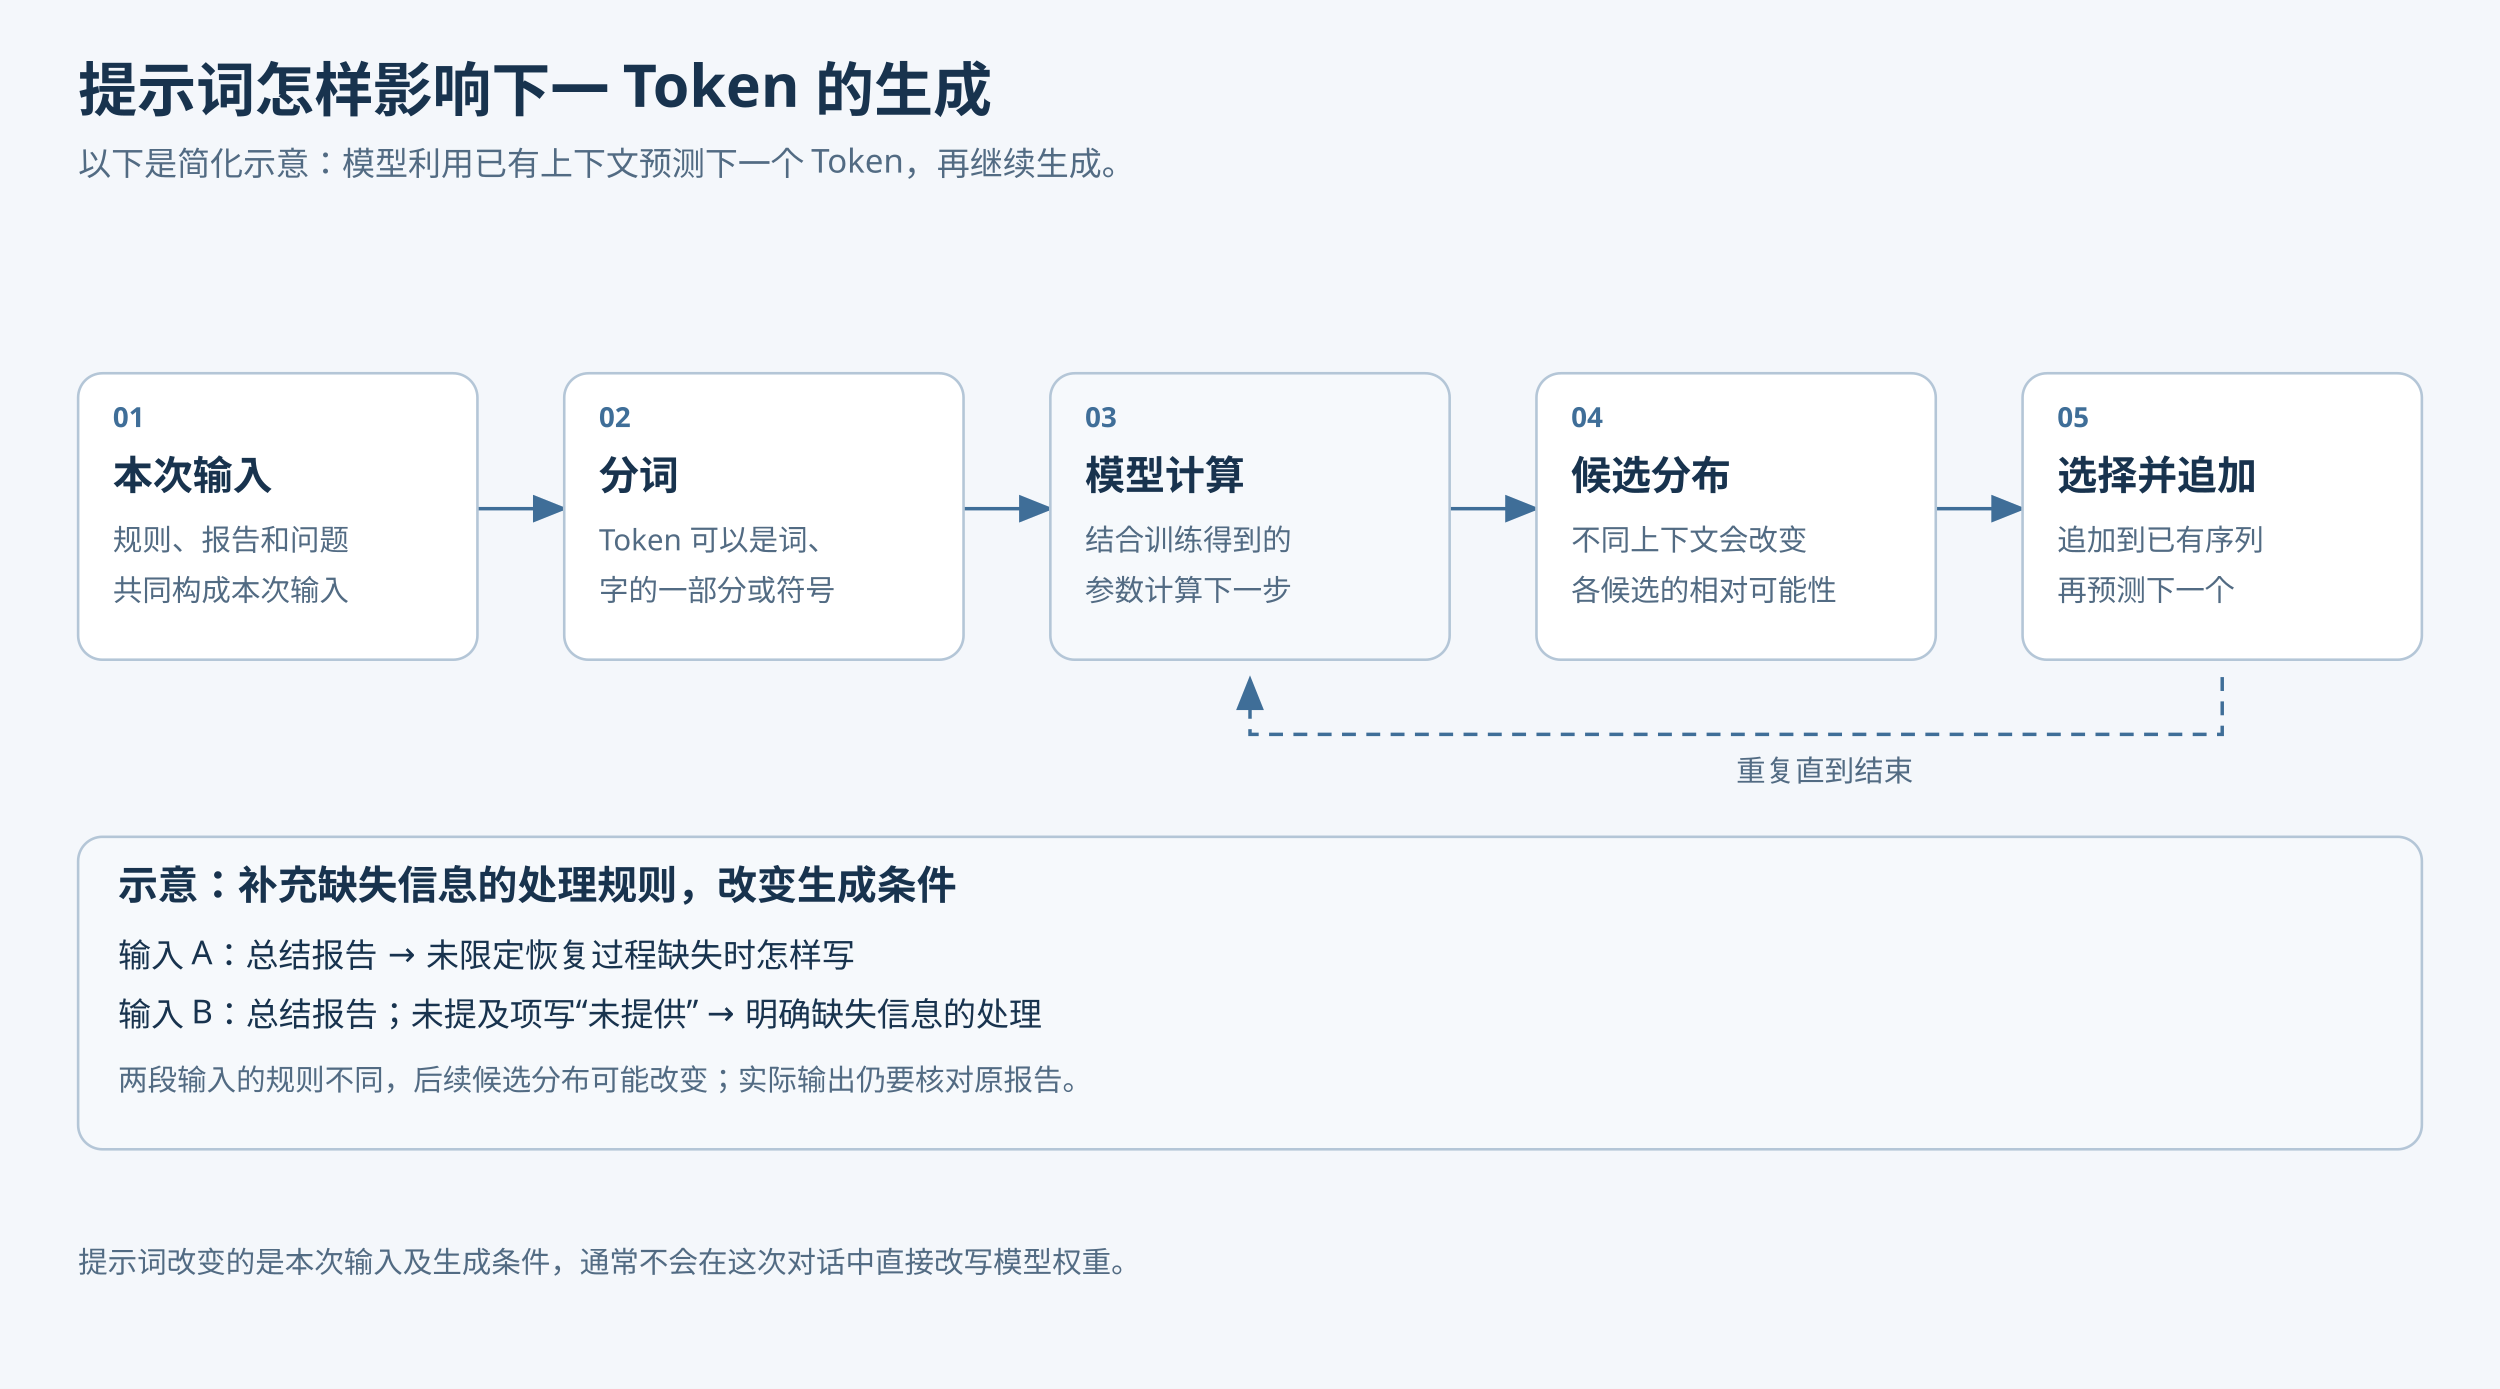
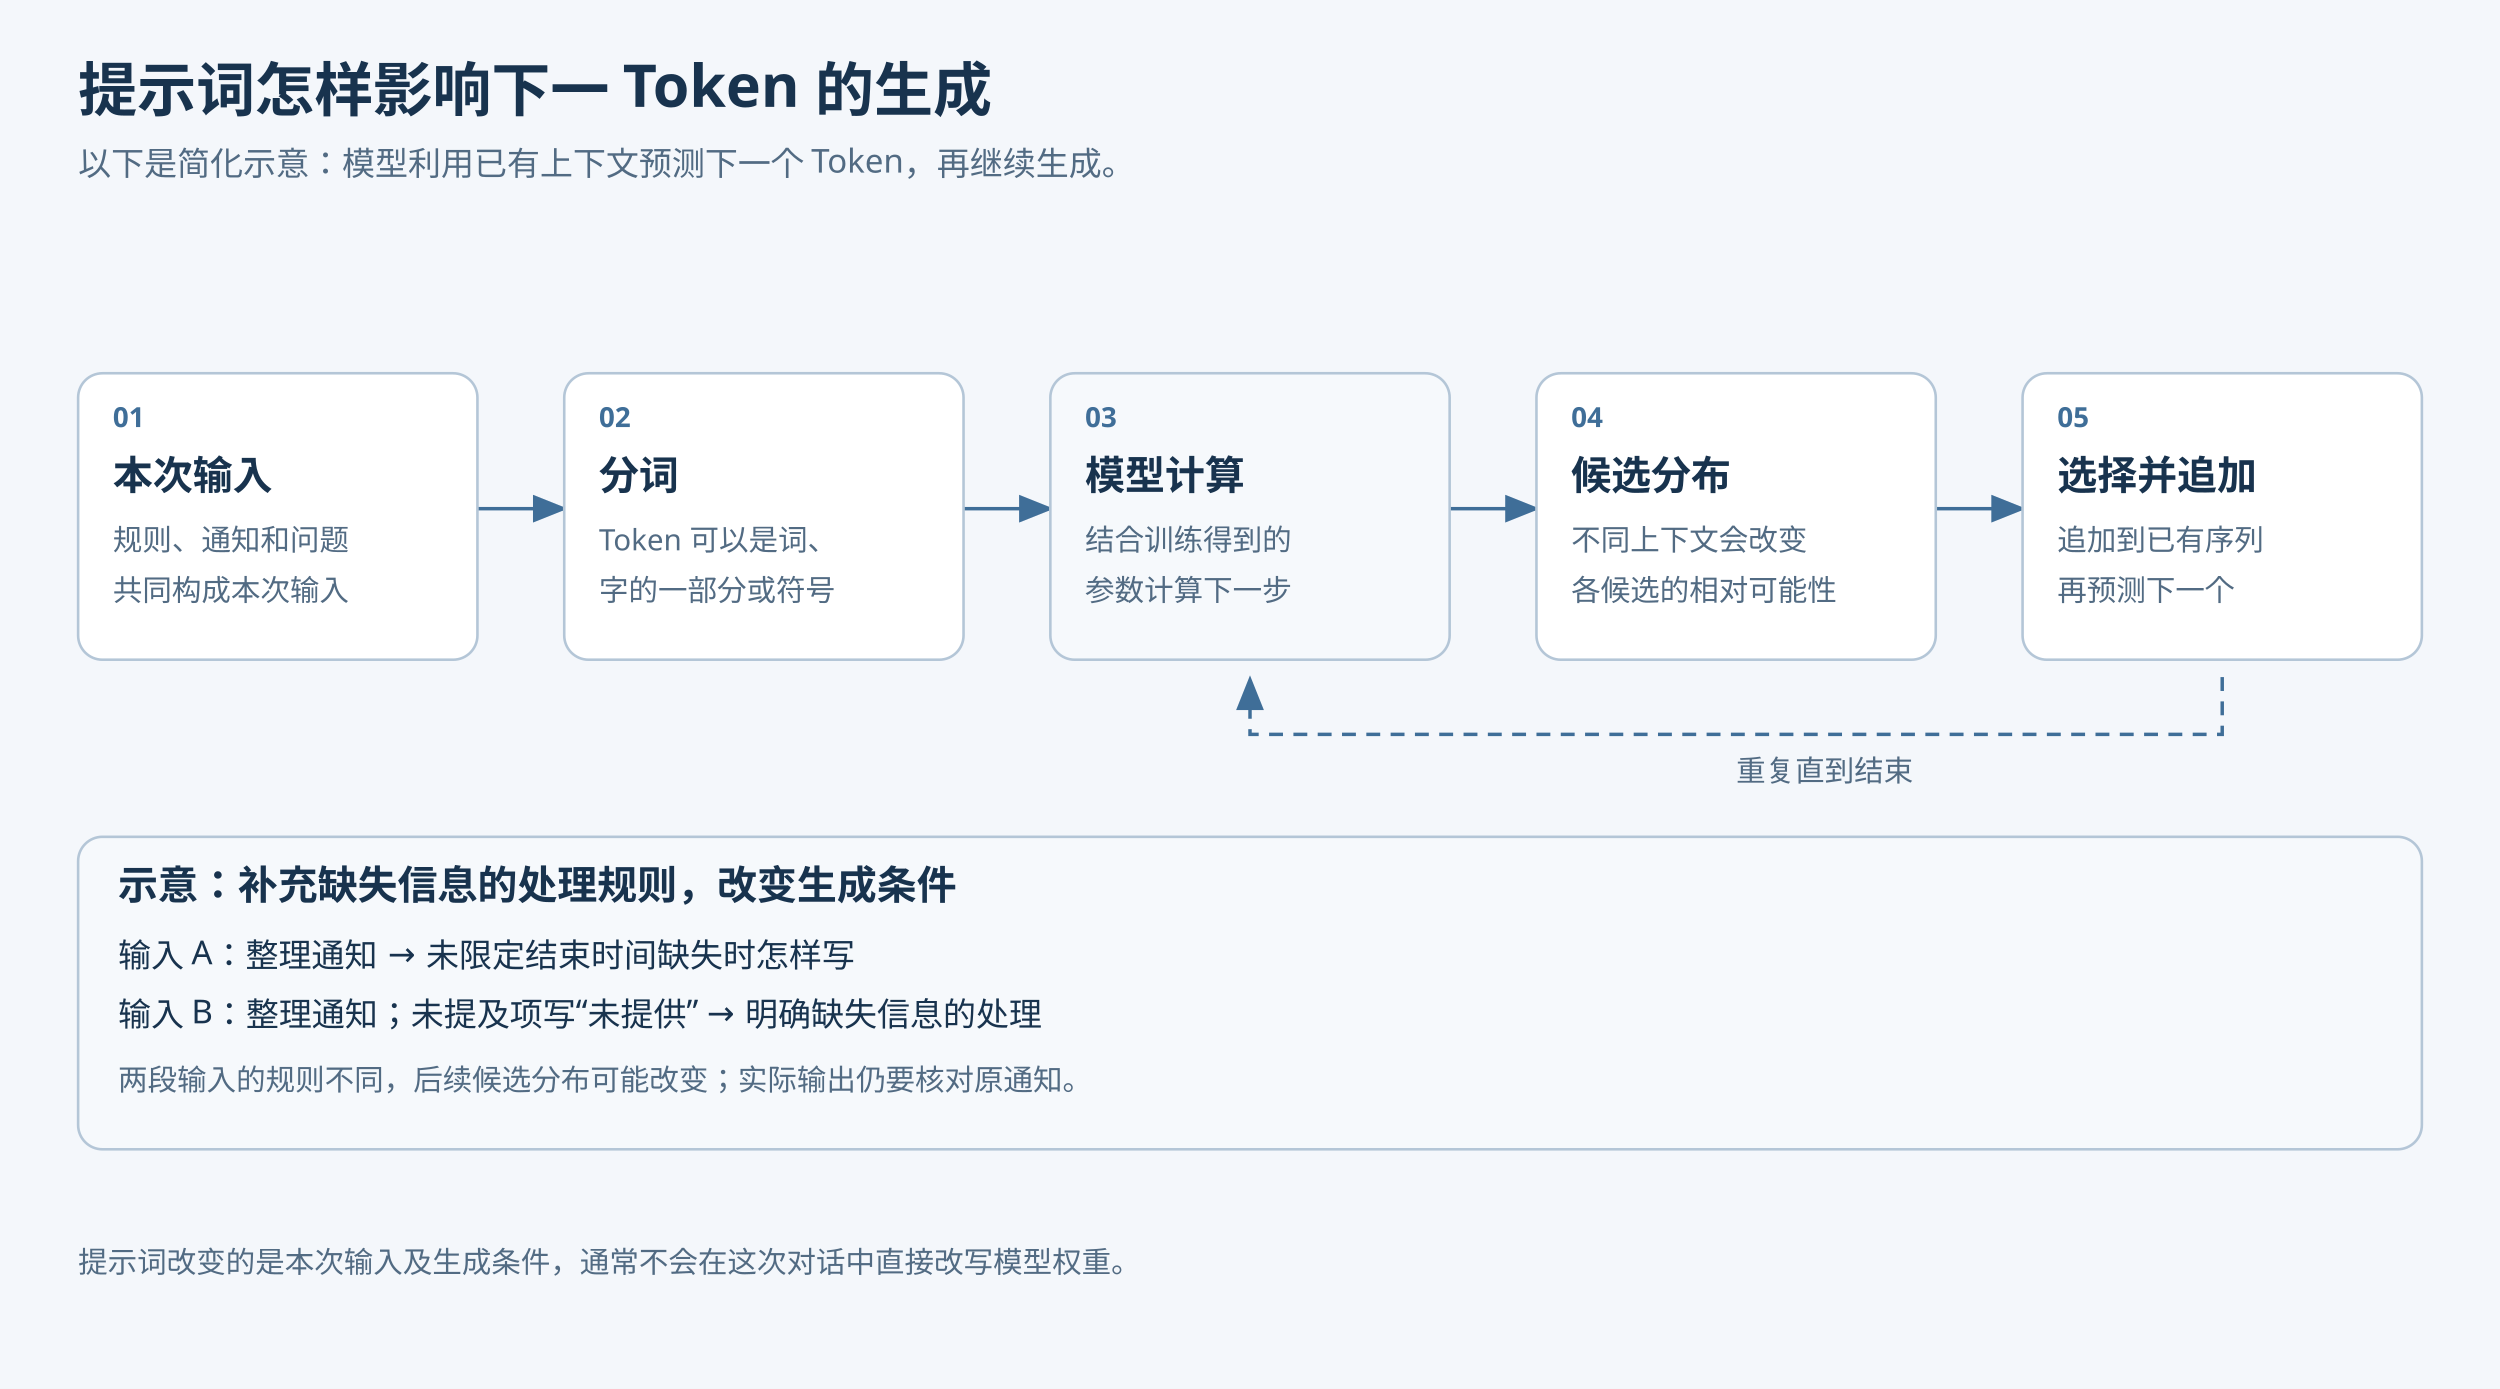
<svg xmlns="http://www.w3.org/2000/svg" width="1440" height="800" viewBox="0 0 1440 800" role="img" aria-labelledby="title desc">
  <defs>
    <marker id="arrow" markerWidth="10" markerHeight="8" refX="9" refY="4" orient="auto">
      <path d="M0 0L10 4L0 8Z" fill="#3f6e98" />
    </marker>
    <marker id="cyan" markerWidth="10" markerHeight="8" refX="9" refY="4" orient="auto">
      <path d="M0 0L10 4L0 8Z" fill="#3f6e98" />
    </marker>
  </defs>
  <style>text{font-family:'Microsoft YaHei','Noto Sans SC','PingFang SC',sans-serif;fill:#18334e}.title{font-size:34px;font-weight:700}.subtitle{font-size:19px;fill:#526b83}.heading{font-size:23px;font-weight:700}.body{font-size:19px;fill:#18334e}.small{font-size:17px;fill:#526b83}.tiny{font-size:15px;fill:#526b83}.label{font-size:19px;font-weight:600;fill:#18334e}.num{font-size:16px;font-weight:700;fill:#3f6e98}.tag{font-size:16px;font-weight:700;fill:#3f6e98}.code{font-family:'Consolas','Cascadia Mono','Microsoft YaHei',monospace;font-weight:500}</style>
  <rect width="1440" height="800" fill="#f4f7fb" />
  <text x="45" y="64" class="title">提示词怎样影响下一 Token 的生成</text>
  <text x="45" y="101" class="subtitle">以下是简化示意：模型利用已有上下文预测下一个 Token，再继续生成。</text>
  <path d="M275 293L325 293" fill="none" stroke="#3f6e98" stroke-width="2" marker-end="url(#arrow)" />
  <path d="M555 293L605 293" fill="none" stroke="#3f6e98" stroke-width="2" marker-end="url(#arrow)" />
  <path d="M835 293L885 293" fill="none" stroke="#3f6e98" stroke-width="2" marker-end="url(#arrow)" />
  <path d="M1115 293L1165 293" fill="none" stroke="#3f6e98" stroke-width="2" marker-end="url(#arrow)" />
  <rect x="45" y="215" width="230" height="165" rx="14" fill="#ffffff" />
  <rect x="45" y="215" width="230" height="165" rx="14" fill="#ffffff" stroke="#b4c6d7" stroke-width="1.5" />
  <text x="65" y="246" class="num">01</text>
  <text x="65" y="282" class="heading">本次输入</text>
-   <text x="65" y="317" class="small">规则、报告和问题</text>
+   <text x="65" y="317" class="small">规则、通知和问题</text>
  <text x="65" y="346" class="small">共同构成本次输入</text>
  <rect x="325" y="215" width="230" height="165" rx="14" fill="#ffffff" />
  <rect x="325" y="215" width="230" height="165" rx="14" fill="#ffffff" stroke="#b4c6d7" stroke-width="1.5" />
  <text x="345" y="246" class="num">02</text>
  <text x="345" y="282" class="heading">分词</text>
  <text x="345" y="317" class="small">Token 可以是词、</text>
  <text x="345" y="346" class="small">字的一部分或符号</text>
  <rect x="605" y="215" width="230" height="165" rx="14" fill="#ffffff" />
  <rect x="605" y="215" width="230" height="165" rx="14" fill="#f6f9fc" stroke="#b4c6d7" stroke-width="1.5" />
  <text x="625" y="246" class="num">03</text>
  <text x="625" y="282" class="heading">模型计算</text>
  <text x="625" y="317" class="small">结合训练得到的</text>
  <text x="625" y="346" class="small">参数计算下一步</text>
  <rect x="885" y="215" width="230" height="165" rx="14" fill="#ffffff" />
  <rect x="885" y="215" width="230" height="165" rx="14" fill="#ffffff" stroke="#b4c6d7" stroke-width="1.5" />
  <text x="905" y="246" class="num">04</text>
  <text x="905" y="282" class="heading">候选分布</text>
  <text x="905" y="317" class="small">不同上下文会改变</text>
  <text x="905" y="346" class="small">各候选的相对可能性</text>
  <rect x="1165" y="215" width="230" height="165" rx="14" fill="#ffffff" />
  <rect x="1165" y="215" width="230" height="165" rx="14" fill="#ffffff" stroke="#b4c6d7" stroke-width="1.5" />
  <text x="1185" y="246" class="num">05</text>
  <text x="1185" y="282" class="heading">选择并追加</text>
  <text x="1185" y="317" class="small">追加到已有序列</text>
  <text x="1185" y="346" class="small">再预测下一个</text>
  <path d="M1280 390V423H720V391" fill="none" stroke="#3f6e98" stroke-width="2" stroke-dasharray="8 6" marker-end="url(#cyan)" />
  <text x="1000" y="450" class="small">重复直到结束</text>
  <rect x="45" y="482" width="1350" height="180" rx="14" fill="#f6f9fc" stroke="#b4c6d7" stroke-width="1.5" />
  <text x="68" y="518" class="heading">示意：补充缺失信息的处理规则，改变生成条件</text>
-   <text x="68" y="557" class="body">输入 A：总结报告 → 未限定恢复过程缺失时怎样写</text>
-   <text x="68" y="591" class="body">输入 B：总结报告；未提及项写“未提供” → 明确缺失信息的处理</text>
-   <text x="68" y="628" class="small">两段输入的规则不同，后续候选分布可能改变；实际输出仍要核对原报告。</text>
+   <text x="68" y="557" class="body">输入 A：整理通知 → 未限定结束时间缺失时怎样写</text>
+   <text x="68" y="591" class="body">输入 B：整理通知；未提及项写“未提供” → 明确缺失信息的处理</text>
+   <text x="68" y="628" class="small">两段输入的规则不同，后续候选分布可能改变；实际输出仍要核对原通知。</text>
  <text x="45" y="733" class="small">提示词改变的是本次输入及生成条件，通常不会在这次对话中直接改写模型权重。</text>
</svg>
